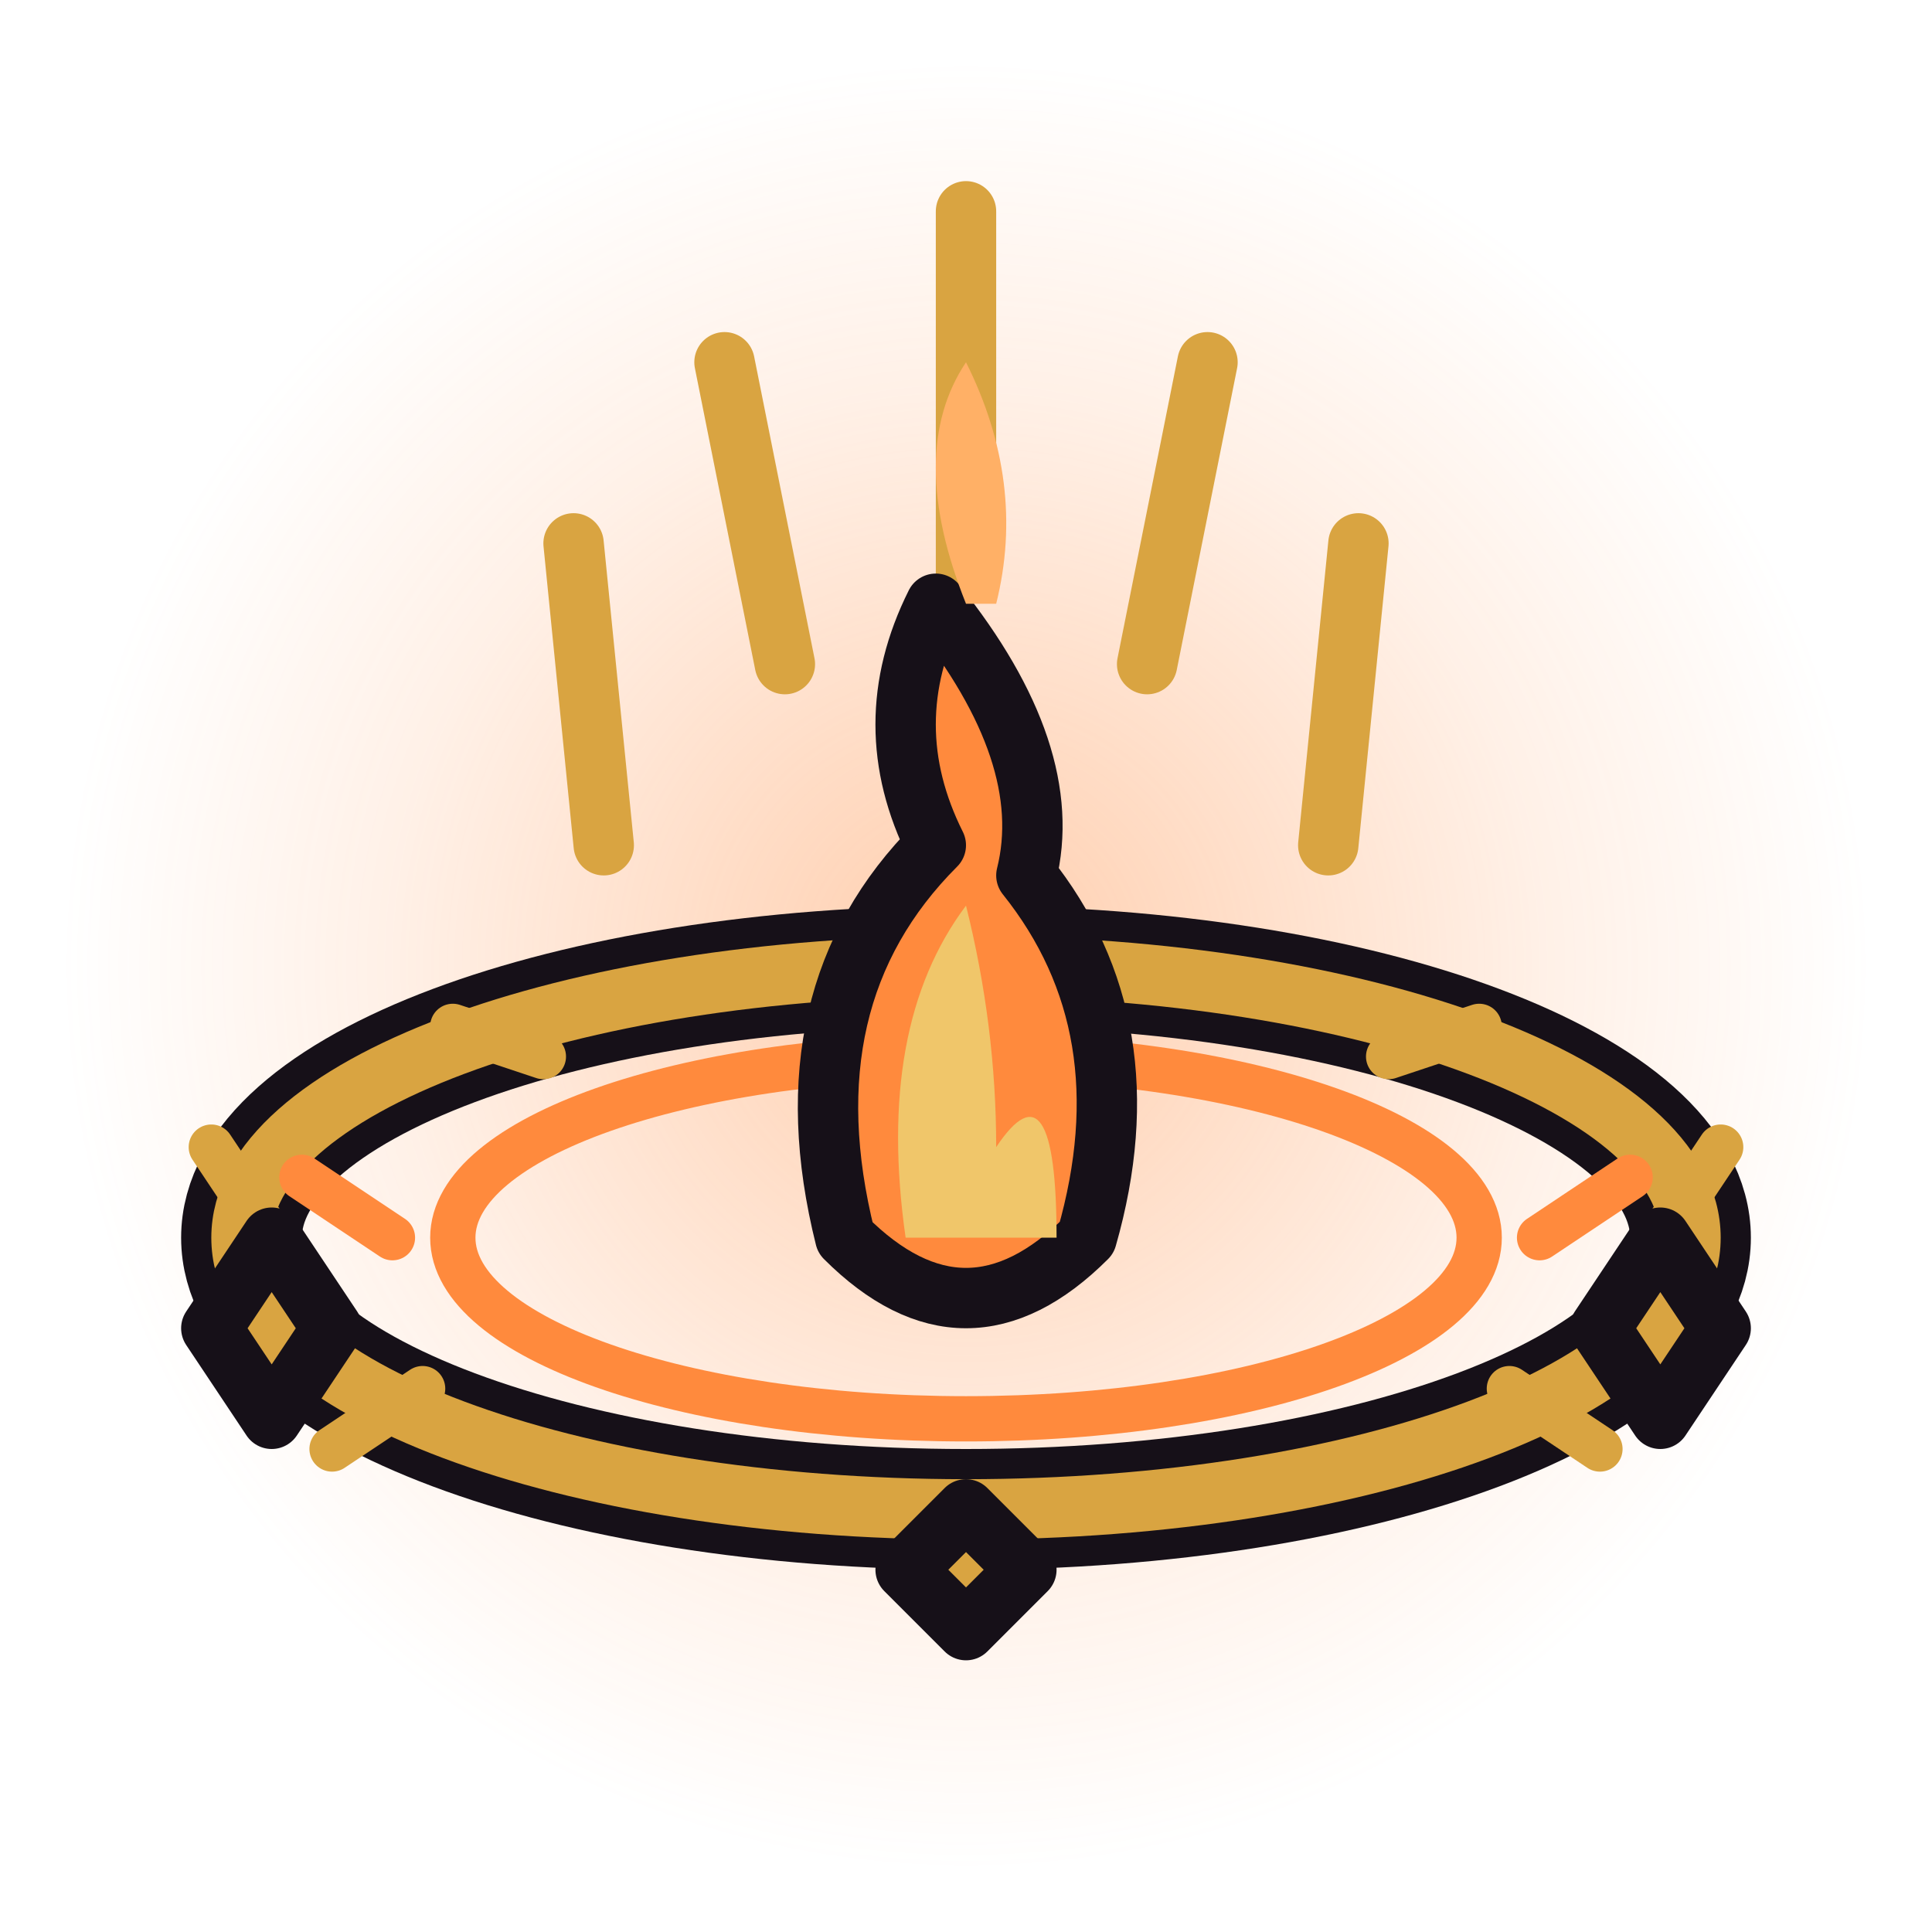
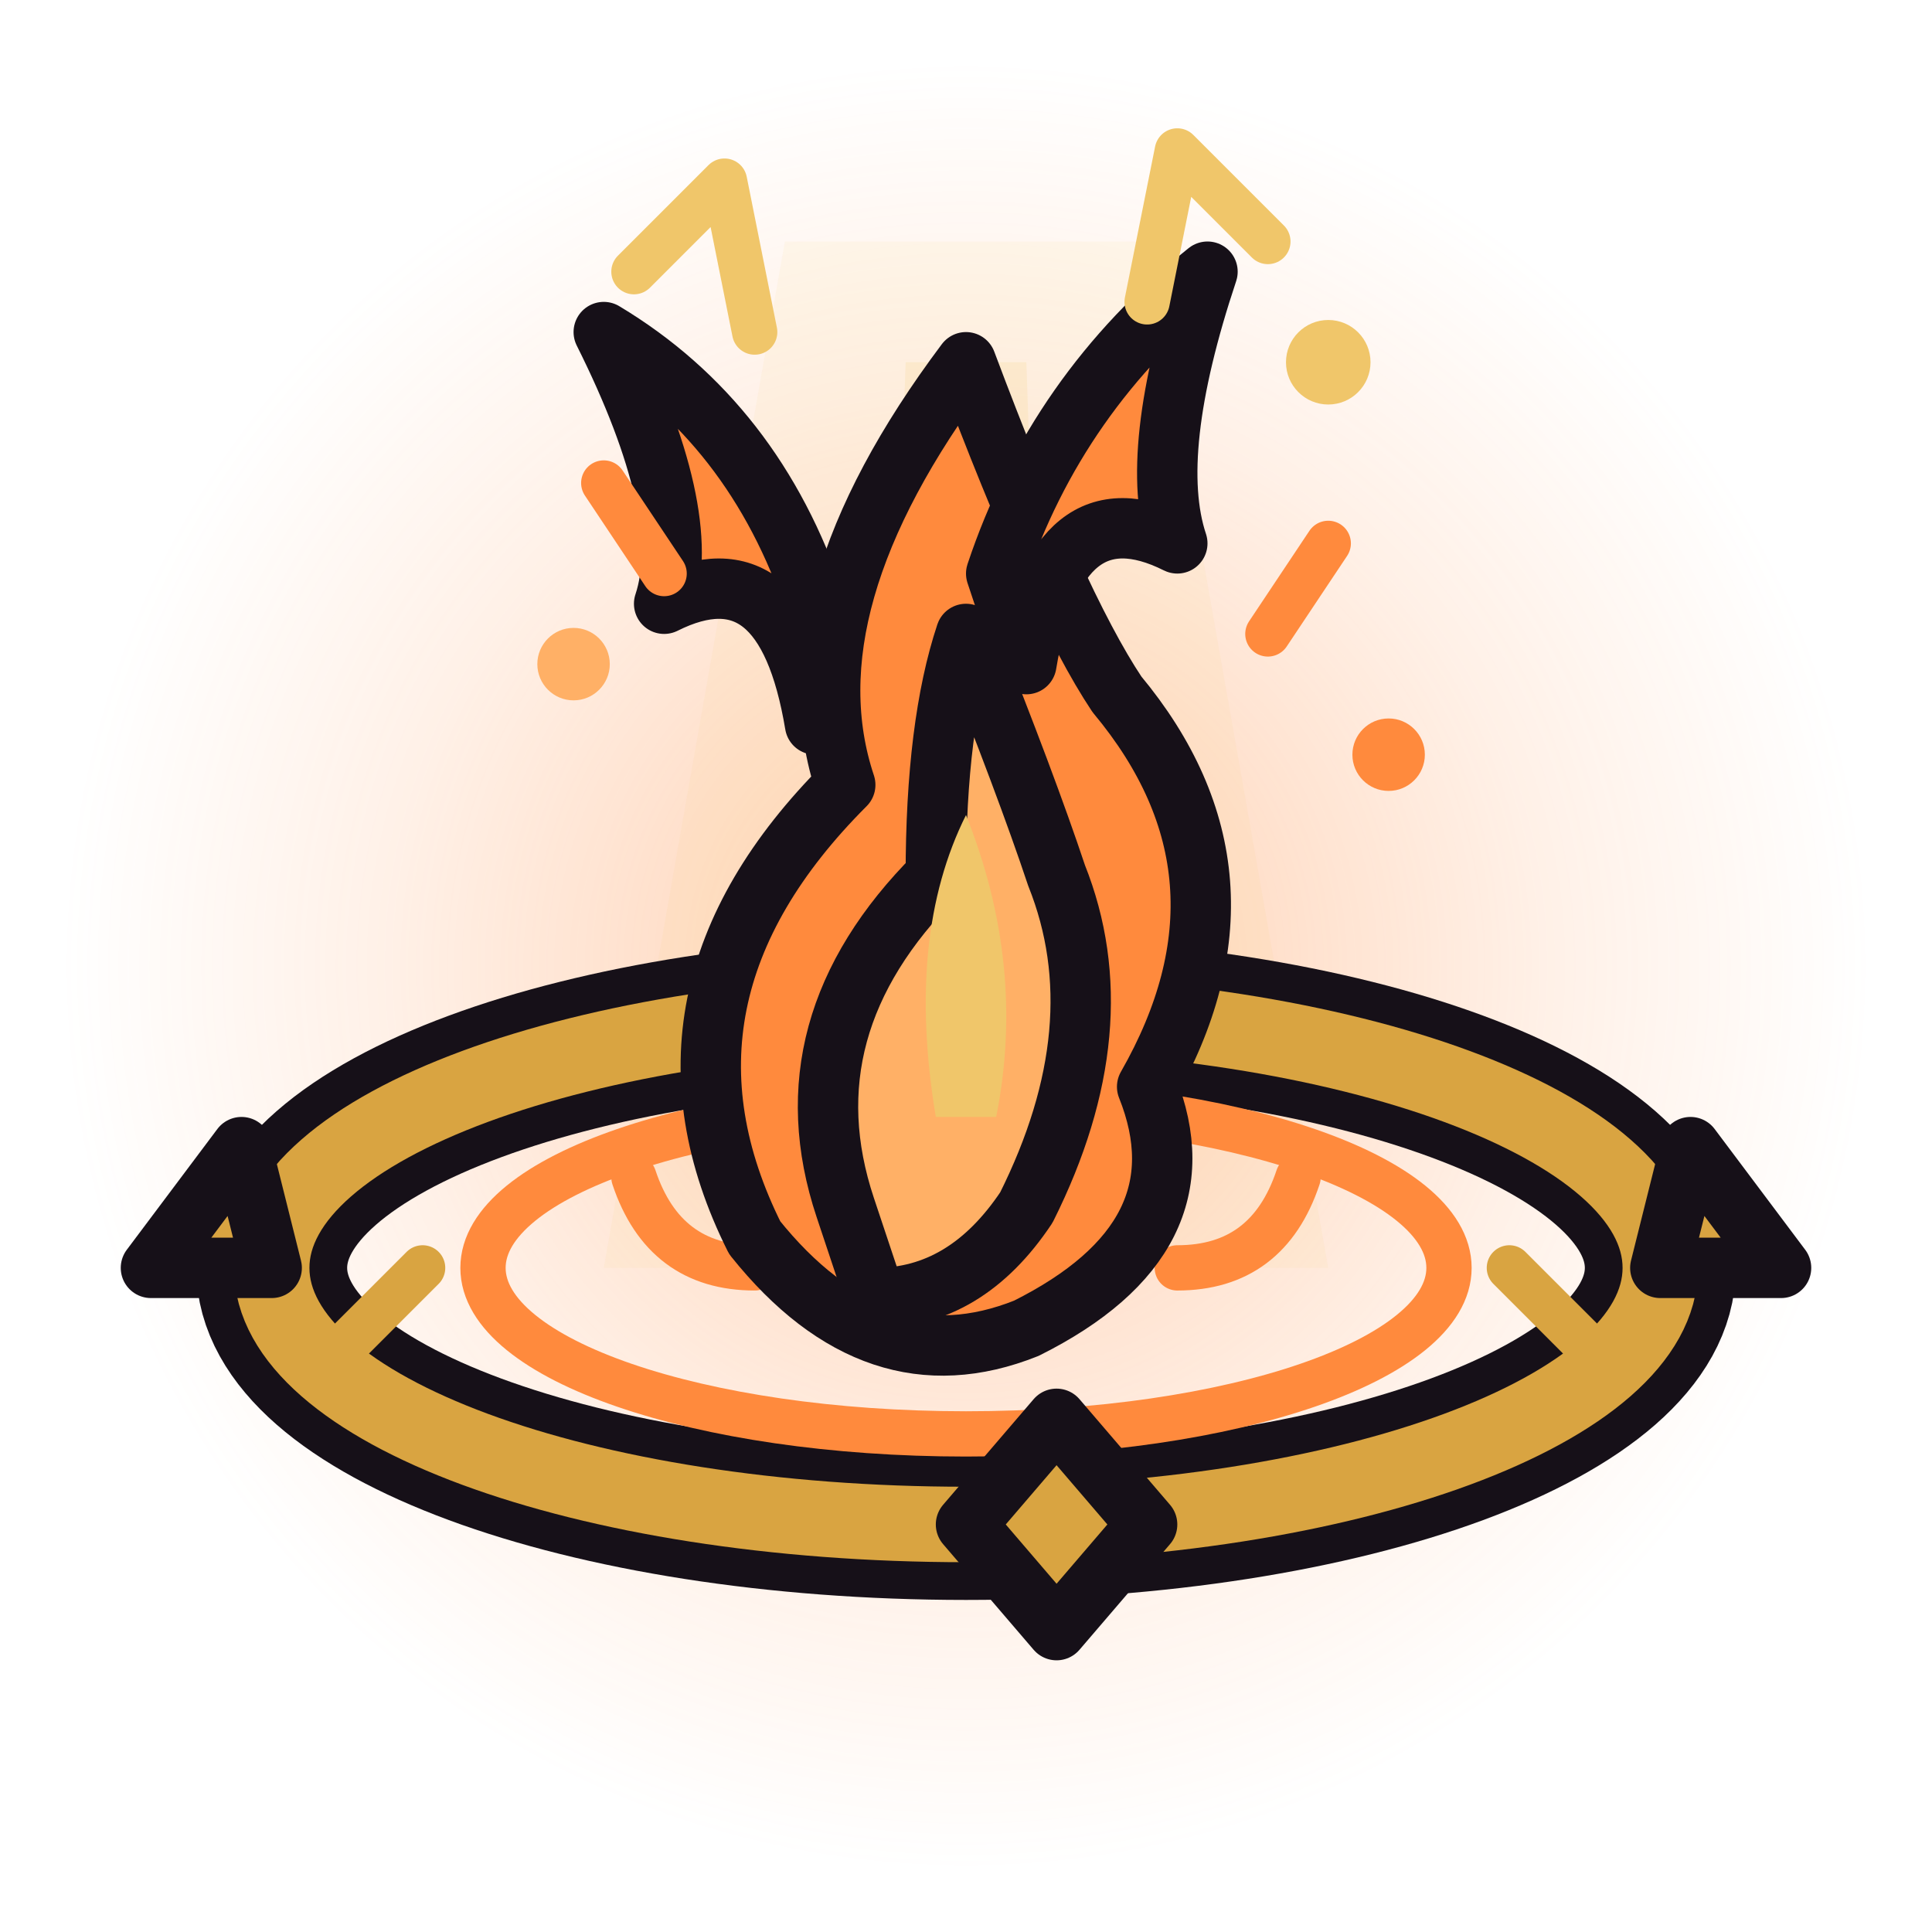
<svg xmlns="http://www.w3.org/2000/svg" viewBox="0 0 64 64" width="64" height="64" role="img" aria-label="Consecrate">
  <defs>
    <radialGradient id="cs-glow" cx="0.5" cy="0.5" r="0.5">
      <stop offset="0" stop-color="#ff8a3d" stop-opacity="0.42" />
      <stop offset="0.65" stop-color="#ff8a3d" stop-opacity="0.12" />
      <stop offset="1" stop-color="#ff8a3d" stop-opacity="0" />
    </radialGradient>
  </defs>
  <circle cx="32" cy="32" r="30" fill="url(#cs-glow)" />
  <g stroke="#161018" stroke-width="2" stroke-linejoin="round" stroke-linecap="round">
-     <ellipse cx="32" cy="41" rx="24" ry="9" fill="none" stroke-width="4" stroke="#161018" />
-     <ellipse cx="32" cy="41" rx="24" ry="9" fill="none" stroke="#d9a441" />
-     <ellipse cx="32" cy="41" rx="17" ry="6" fill="none" stroke-width="1.5" stroke="#ff8a3d" />
-     <path d="M9 41 L7 38 M55 41 L57 38 M32 50 V53 M32 32 V29 M14 46 L11 48 M50 46 L53 48 M18 35 L15 34 M46 35 L49 34" fill="none" stroke-width="1.5" stroke="#d9a441" />
-     <path d="M9 41 L11 44 L9 47 L7 44 Z" fill="#d9a441" />
-     <path d="M55 41 L57 44 L55 47 L53 44 Z" fill="#d9a441" />
-     <path d="M32 50 L34 52 L32 54 L30 52 Z" fill="#d9a441" />
-     <path d="M20 28 L19 18 M26 22 L24 12 M32 19 V7 M38 22 L40 12 M44 28 L45 18" fill="none" stroke-width="2" stroke="#d9a441" />
-     <path d="M28 41 Q26 33 31 28 Q29 24 31 20 Q35 25 34 29 Q38 34 36 41 Q32 45 28 41 Z" fill="#ff8a3d" />
-     <path d="M30 41 Q29 34 32 30 Q33 34 33 38 Q35 35 35 41 Z" fill="#f0c66a" stroke="none" />
-     <path d="M32 20 Q30 15 32 12 Q34 16 33 20 Z" fill="#ffb066" stroke="none" />
-     <path d="M13 41 L10 39 M51 41 L54 39" fill="none" stroke-width="1.5" stroke="#ff8a3d" />
+     <path d="M29 42 L30 12 L34 12 L35 42 Z" fill="#f0c66a" opacity="0.16" stroke="none" />
+     <path d="M20 42 L26 8 L38 8 L44 42 Z" fill="#f0c66a" opacity="0.08" stroke="none" />
+     <ellipse cx="32" cy="42" rx="23" ry="8.5" fill="none" stroke-width="5" />
+     <ellipse cx="32" cy="42" rx="23" ry="8.5" fill="none" stroke="#d9a441" stroke-width="2.5" />
+     <ellipse cx="32" cy="42" rx="16" ry="5.5" fill="none" stroke-width="1.5" stroke="#ff8a3d" />
+     <path d="M9 42 L5 42 L8 38 Z" fill="#d9a441" />
+     <path d="M55 42 L59 42 L56 38 Z" fill="#d9a441" />
+     <path d="M32 50.5 L35 47 L38 50.5 L35 54 Z" fill="#d9a441" />
+     <path d="M32 33.5 L35 37 L32 40.5 L29 37 Z" fill="#d9a441" opacity="0.55" />
+     <path d="M25 42 Q22 42 21 39 M39 42 Q42 42 43 39" fill="none" stroke-width="1.5" stroke="#ff8a3d" />
+     <path d="M25 41 Q21 33 28 26 Q26 20 32 12 Q35 20 37 23 Q42 29 38 36 Q40 41 34 44 Q29 46 25 41 Z" fill="#ff8a3d" />
+     <path d="M28 40 Q26 34 31 29 Q31 24 32 21 Q34 26 35 29 Q37 34 34 40 Q32 43 29 43 Z" fill="#ffb066" />
+     <path d="M31 37 Q30 31 32 27 Q34 32 33 37 Z" fill="#f0c66a" stroke="none" />
+     <path d="M33 19 Q35 13 40 9 Q38 15 39 18 Q35 16 34 22 Z" fill="#ff8a3d" />
+     <path d="M27 20 Q25 14 20 11 Q23 17 22 20 Q26 18 27 24 Z" fill="#ff8a3d" />
+     <path d="M38 10 L39 5 L42 8 M25 11 L24 6 L21 9" fill="none" stroke-width="1.5" stroke="#f0c66a" />
+     <path d="M20 16 L22 19 M44 18 L42 21" fill="none" stroke-width="1.5" stroke="#ff8a3d" />
+     <circle cx="44" cy="12" r="1.4" fill="#f0c66a" stroke="none" />
+     <circle cx="19" cy="22" r="1.2" fill="#ffb066" stroke="none" />
+     <circle cx="46" cy="25" r="1.2" fill="#ff8a3d" stroke="none" />
+     <path d="M14 42 L11 45 M50 42 L53 45" fill="none" stroke-width="1.5" stroke="#d9a441" />
  </g>
</svg>
